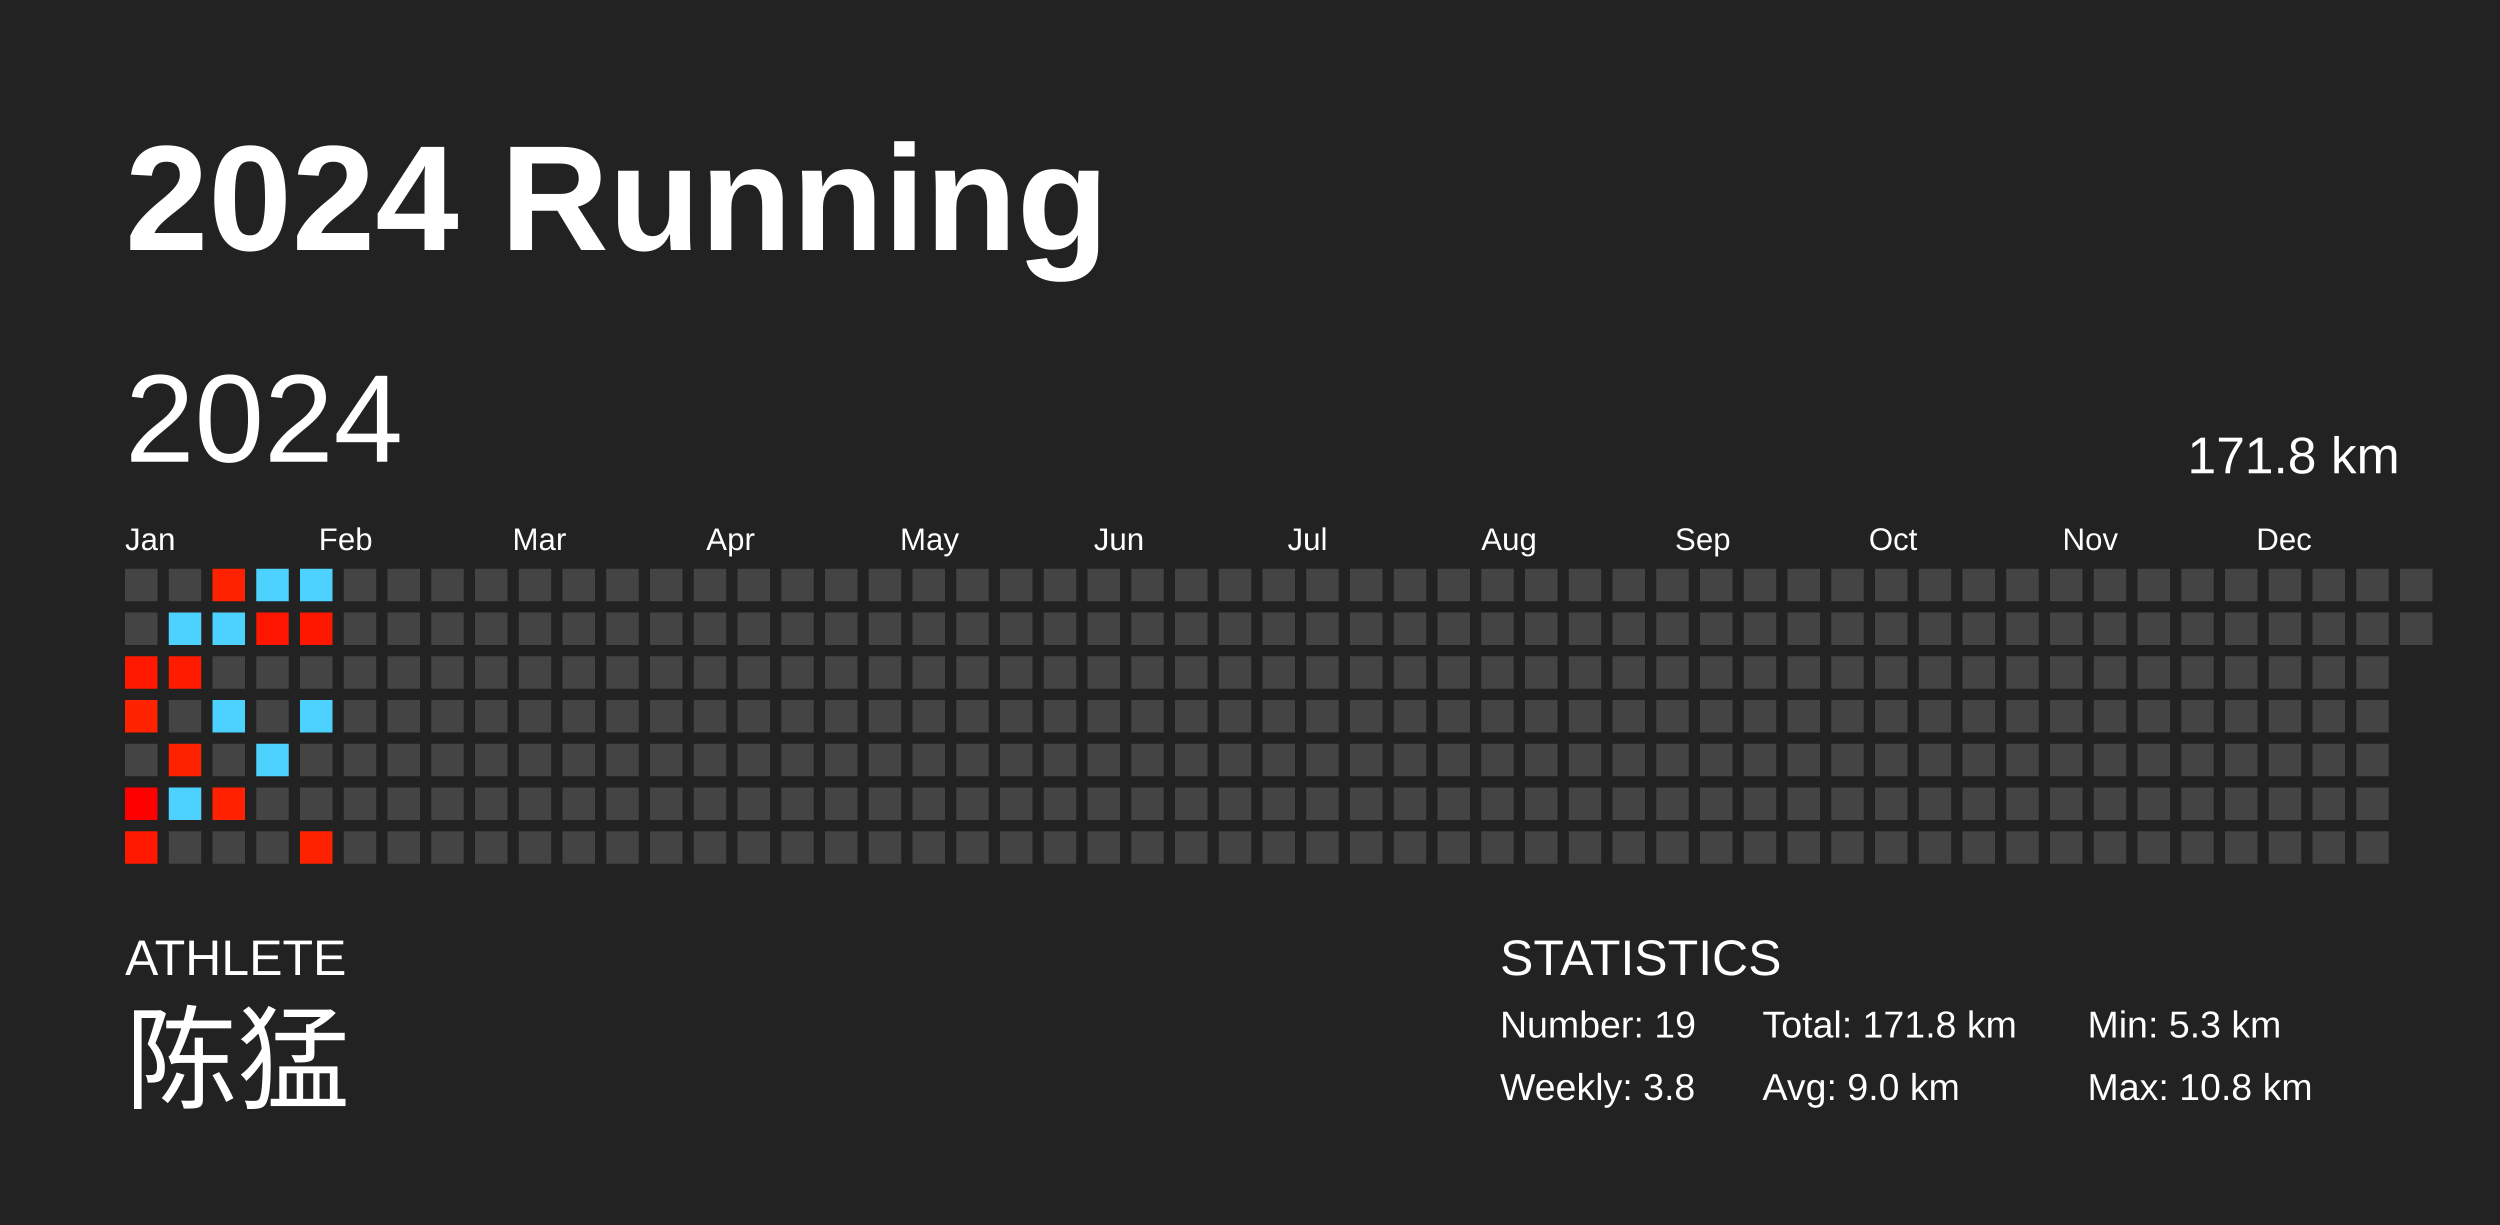
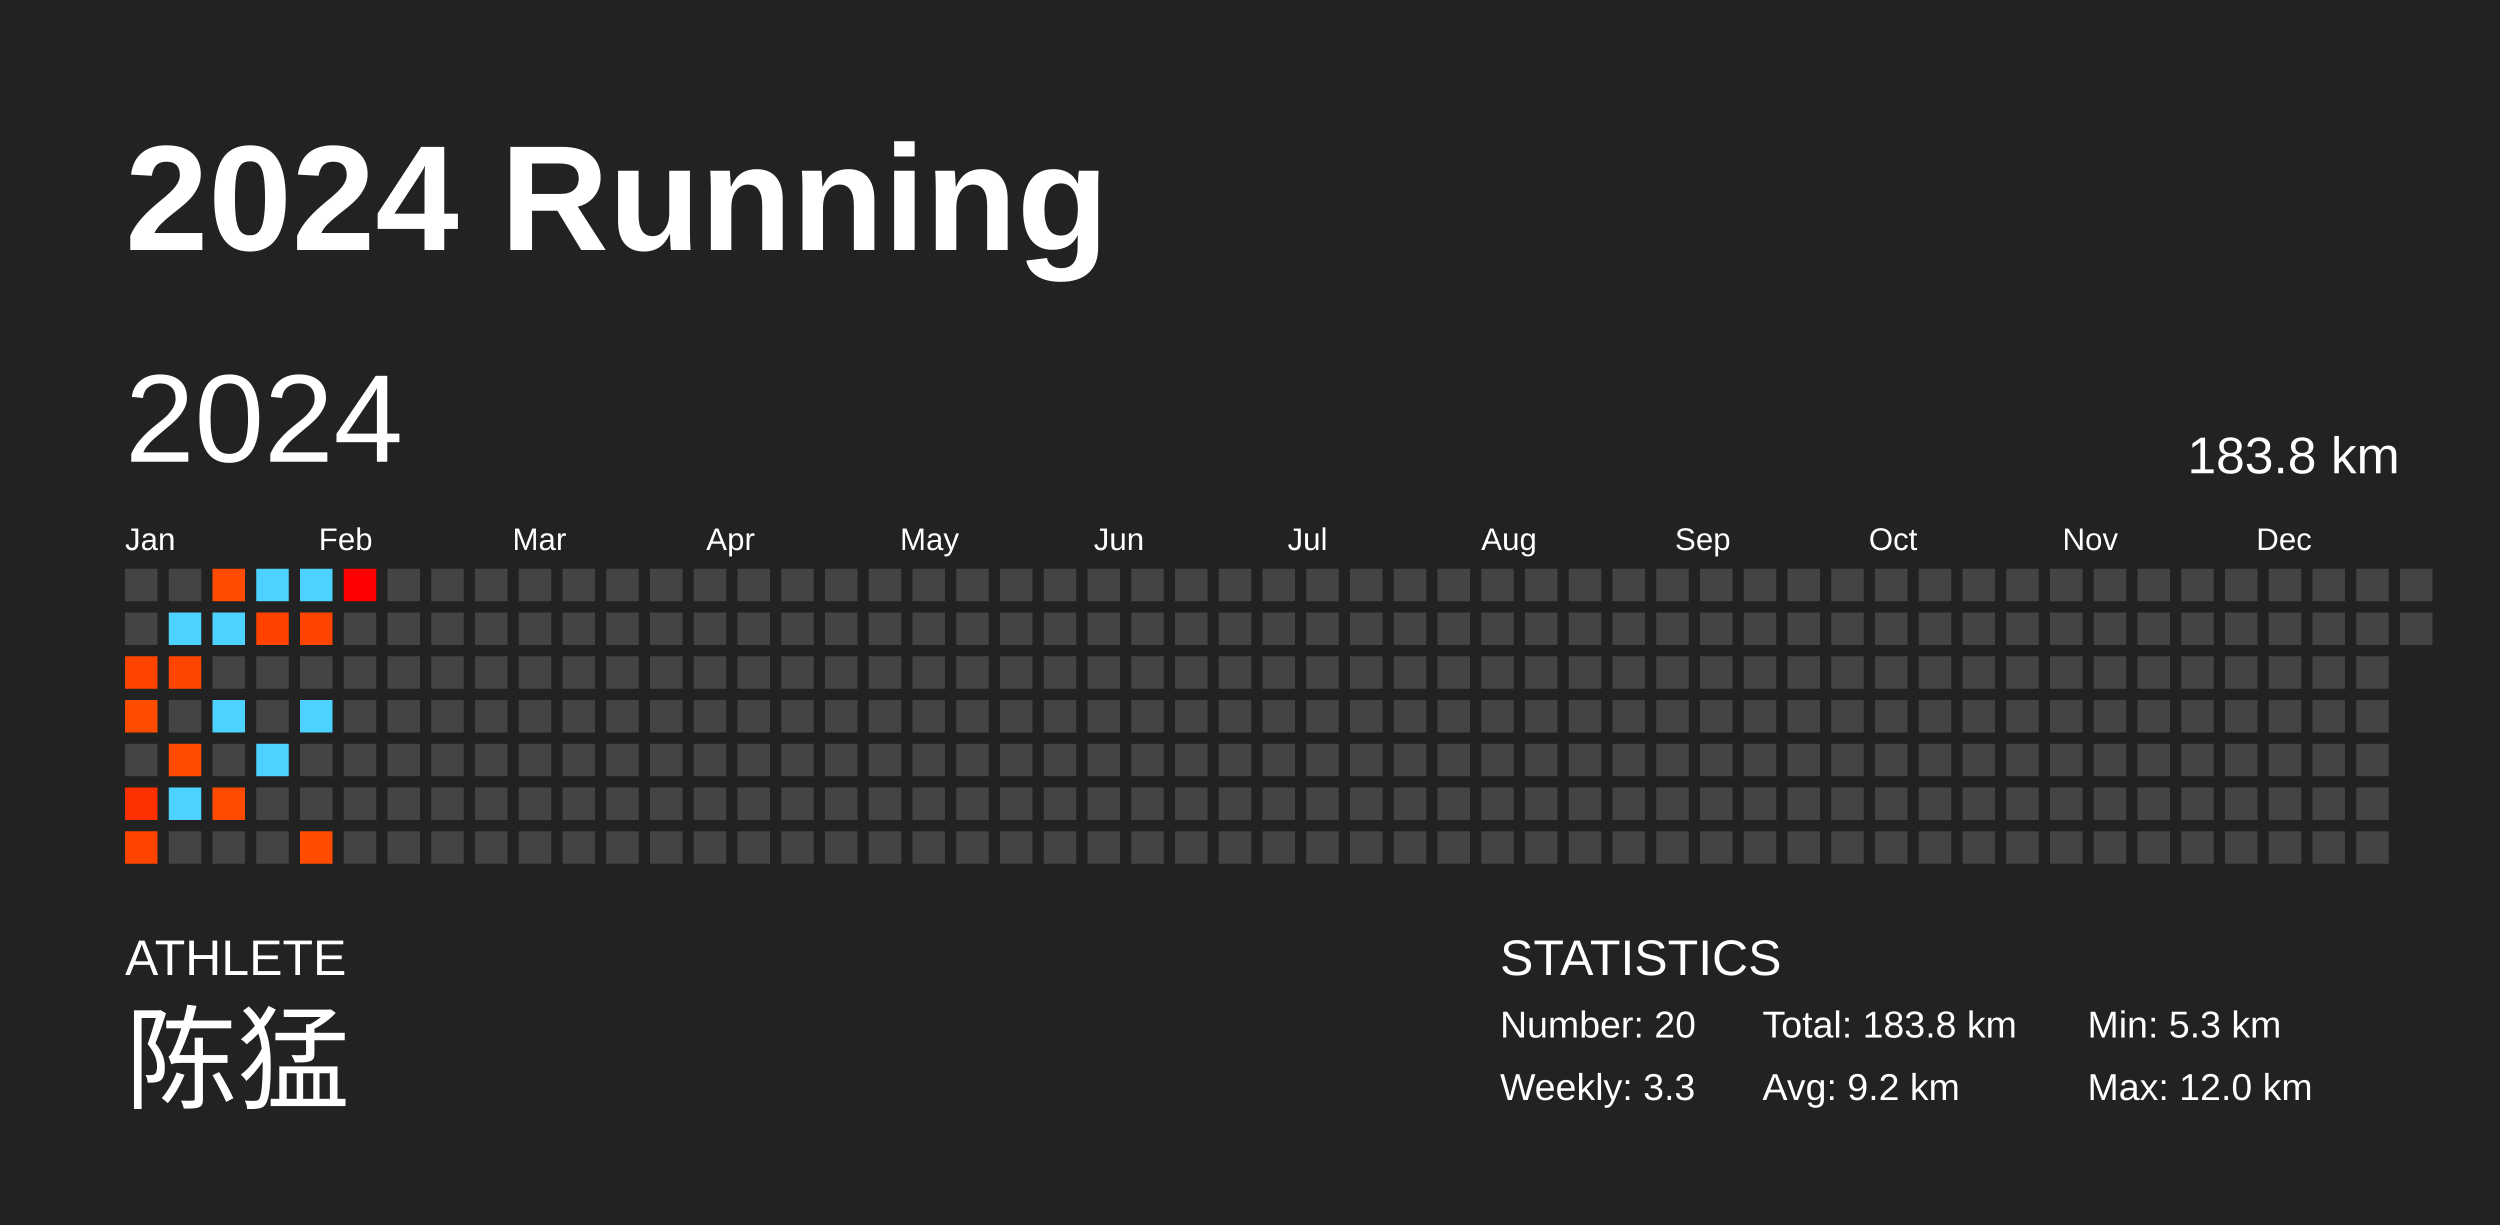
<svg xmlns="http://www.w3.org/2000/svg" baseProfile="full" height="98mm" version="1.1" viewBox="0,0,200,98" width="200mm">
  <defs />
  <rect fill="#222222" height="98" width="200" x="0" y="0" />
  <text fill="#FFFFFF" style="font-size:12px; font-family:Arial; font-weight:bold;" x="10" y="20">2024 Running</text>
  <text fill="#FFFFFF" style="font-size:4px; font-family:Arial" x="10" y="78">ATHLETE</text>
  <text fill="#FFFFFF" style="font-size:9px; font-family:Arial" x="10" y="88">陈猛</text>
  <text fill="#FFFFFF" style="font-size:4px; font-family:Arial" x="120" y="78">STATISTICS</text>
-   <text fill="#FFFFFF" style="font-size:3px; font-family:Arial" x="120" y="83">Number: 19</text>
-   <text fill="#FFFFFF" style="font-size:3px; font-family:Arial" x="120" y="88">Weekly: 3.8</text>
-   <text fill="#FFFFFF" style="font-size:3px; font-family:Arial" x="141" y="83">Total: 171.8 km</text>
-   <text fill="#FFFFFF" style="font-size:3px; font-family:Arial" x="141" y="88">Avg: 9.0 km</text>
+   <text fill="#FFFFFF" style="font-size:3px; font-family:Arial" x="120" y="83">Number: 20</text>
+   <text fill="#FFFFFF" style="font-size:3px; font-family:Arial" x="120" y="88">Weekly: 3.3</text>
+   <text fill="#FFFFFF" style="font-size:3px; font-family:Arial" x="141" y="83">Total: 183.8 km</text>
+   <text fill="#FFFFFF" style="font-size:3px; font-family:Arial" x="141" y="88">Avg: 9.2 km</text>
  <text fill="#FFFFFF" style="font-size:3px; font-family:Arial" x="167" y="83">Min: 5.3 km</text>
-   <text fill="#FFFFFF" style="font-size:3px; font-family:Arial" x="167" y="88">Max: 10.8 km</text>
+   <text fill="#FFFFFF" style="font-size:3px; font-family:Arial" x="167" y="88">Max: 12.0 km</text>
  <text dominant-baseline="hanging" fill="#FFFFFF" style="font-size:10.0px; font-family:Arial;" x="10" y="30">2024</text>
-   <text dominant-baseline="hanging" fill="#FFFFFF" style="font-size:4.125px; font-family:Arial;" x="175" y="35">171.8 km</text>
+   <text dominant-baseline="hanging" fill="#FFFFFF" style="font-size:4.125px; font-family:Arial;" x="175" y="35">183.8 km</text>
  <text fill="#FFFFFF" style="font-size:2.5px; font-family:Arial" x="10.0" y="44">Jan</text>
  <text fill="#FFFFFF" style="font-size:2.5px; font-family:Arial" x="25.5" y="44">Feb</text>
  <text fill="#FFFFFF" style="font-size:2.5px; font-family:Arial" x="41.0" y="44">Mar</text>
  <text fill="#FFFFFF" style="font-size:2.5px; font-family:Arial" x="56.5" y="44">Apr</text>
  <text fill="#FFFFFF" style="font-size:2.5px; font-family:Arial" x="72.0" y="44">May</text>
  <text fill="#FFFFFF" style="font-size:2.5px; font-family:Arial" x="87.5" y="44">Jun</text>
  <text fill="#FFFFFF" style="font-size:2.5px; font-family:Arial" x="103.0" y="44">Jul</text>
  <text fill="#FFFFFF" style="font-size:2.5px; font-family:Arial" x="118.5" y="44">Aug</text>
  <text fill="#FFFFFF" style="font-size:2.5px; font-family:Arial" x="134.0" y="44">Sep</text>
  <text fill="#FFFFFF" style="font-size:2.5px; font-family:Arial" x="149.5" y="44">Oct</text>
  <text fill="#FFFFFF" style="font-size:2.5px; font-family:Arial" x="165.0" y="44">Nov</text>
  <text fill="#FFFFFF" style="font-size:2.5px; font-family:Arial" x="180.5" y="44">Dec</text>
  <rect fill="#444444" height="2.6" width="2.6" x="10.0" y="45.5" />
  <rect fill="#444444" height="2.6" width="2.6" x="10.0" y="49.0" />
-   <rect fill="#ff1900" height="2.6" width="2.6" x="10.0" y="52.5" />
-   <rect fill="#ff2300" height="2.6" width="2.6" x="10.0" y="56.0" />
+   <rect fill="#ff4400" height="2.6" width="2.6" x="10.0" y="52.5" />
+   <rect fill="#ff4d00" height="2.6" width="2.6" x="10.0" y="56.0" />
  <rect fill="#444444" height="2.6" width="2.6" x="10.0" y="59.5" />
-   <rect fill="#ff0000" height="2.6" width="2.6" x="10.0" y="63.0" />
-   <rect fill="#ff1900" height="2.6" width="2.6" x="10.0" y="66.5" />
+   <rect fill="#ff3000" height="2.6" width="2.6" x="10.0" y="63.0" />
+   <rect fill="#ff4400" height="2.6" width="2.6" x="10.0" y="66.5" />
  <rect fill="#444444" height="2.6" width="2.6" x="13.5" y="45.5" />
  <rect fill="#4dd2ff" height="2.6" width="2.6" x="13.5" y="49.0" />
-   <rect fill="#ff1b00" height="2.6" width="2.6" x="13.5" y="52.5" />
+   <rect fill="#ff4600" height="2.6" width="2.6" x="13.5" y="52.5" />
  <rect fill="#444444" height="2.6" width="2.6" x="13.5" y="56.0" />
-   <rect fill="#ff2200" height="2.6" width="2.6" x="13.5" y="59.5" />
+   <rect fill="#ff4c00" height="2.6" width="2.6" x="13.5" y="59.5" />
  <rect fill="#4dd2ff" height="2.6" width="2.6" x="13.5" y="63.0" />
  <rect fill="#444444" height="2.6" width="2.6" x="13.5" y="66.5" />
-   <rect fill="#ff2200" height="2.6" width="2.6" x="17.0" y="45.5" />
+   <rect fill="#ff4c00" height="2.6" width="2.6" x="17.0" y="45.5" />
  <rect fill="#4dd2ff" height="2.6" width="2.6" x="17.0" y="49.0" />
  <rect fill="#444444" height="2.6" width="2.6" x="17.0" y="52.5" />
  <rect fill="#4dd2ff" height="2.6" width="2.6" x="17.0" y="56.0" />
  <rect fill="#444444" height="2.6" width="2.6" x="17.0" y="59.5" />
-   <rect fill="#ff2100" height="2.6" width="2.6" x="17.0" y="63.0" />
+   <rect fill="#ff4b00" height="2.6" width="2.6" x="17.0" y="63.0" />
  <rect fill="#444444" height="2.6" width="2.6" x="17.0" y="66.5" />
  <rect fill="#4dd2ff" height="2.6" width="2.6" x="20.5" y="45.5" />
-   <rect fill="#ff1600" height="2.6" width="2.6" x="20.5" y="49.0" />
+   <rect fill="#ff4200" height="2.6" width="2.6" x="20.5" y="49.0" />
  <rect fill="#444444" height="2.6" width="2.6" x="20.5" y="52.5" />
  <rect fill="#444444" height="2.6" width="2.6" x="20.5" y="56.0" />
  <rect fill="#4dd2ff" height="2.6" width="2.6" x="20.5" y="59.5" />
  <rect fill="#444444" height="2.6" width="2.6" x="20.5" y="63.0" />
  <rect fill="#444444" height="2.6" width="2.6" x="20.5" y="66.5" />
  <rect fill="#4dd2ff" height="2.6" width="2.6" x="24.0" y="45.5" />
-   <rect fill="#ff1700" height="2.6" width="2.6" x="24.0" y="49.0" />
+   <rect fill="#ff4300" height="2.6" width="2.6" x="24.0" y="49.0" />
  <rect fill="#444444" height="2.6" width="2.6" x="24.0" y="52.5" />
  <rect fill="#4dd2ff" height="2.6" width="2.6" x="24.0" y="56.0" />
  <rect fill="#444444" height="2.6" width="2.6" x="24.0" y="59.5" />
  <rect fill="#444444" height="2.6" width="2.6" x="24.0" y="63.0" />
-   <rect fill="#ff2200" height="2.6" width="2.6" x="24.0" y="66.5" />
-   <rect fill="#444444" height="2.6" width="2.6" x="27.5" y="45.5" />
+   <rect fill="#ff4c00" height="2.6" width="2.6" x="24.0" y="66.5" />
+   <rect fill="#ff0000" height="2.6" width="2.6" x="27.5" y="45.5" />
  <rect fill="#444444" height="2.6" width="2.6" x="27.5" y="49.0" />
  <rect fill="#444444" height="2.6" width="2.6" x="27.5" y="52.5" />
  <rect fill="#444444" height="2.6" width="2.6" x="27.5" y="56.0" />
  <rect fill="#444444" height="2.6" width="2.6" x="27.5" y="59.5" />
  <rect fill="#444444" height="2.6" width="2.6" x="27.5" y="63.0" />
  <rect fill="#444444" height="2.6" width="2.6" x="27.5" y="66.5" />
  <rect fill="#444444" height="2.6" width="2.6" x="31.0" y="45.5" />
  <rect fill="#444444" height="2.6" width="2.6" x="31.0" y="49.0" />
  <rect fill="#444444" height="2.6" width="2.6" x="31.0" y="52.5" />
  <rect fill="#444444" height="2.6" width="2.6" x="31.0" y="56.0" />
  <rect fill="#444444" height="2.6" width="2.6" x="31.0" y="59.5" />
  <rect fill="#444444" height="2.6" width="2.6" x="31.0" y="63.0" />
  <rect fill="#444444" height="2.6" width="2.6" x="31.0" y="66.5" />
  <rect fill="#444444" height="2.6" width="2.6" x="34.5" y="45.5" />
  <rect fill="#444444" height="2.6" width="2.6" x="34.5" y="49.0" />
  <rect fill="#444444" height="2.6" width="2.6" x="34.5" y="52.5" />
  <rect fill="#444444" height="2.6" width="2.6" x="34.5" y="56.0" />
  <rect fill="#444444" height="2.6" width="2.6" x="34.5" y="59.5" />
  <rect fill="#444444" height="2.6" width="2.6" x="34.5" y="63.0" />
  <rect fill="#444444" height="2.6" width="2.6" x="34.5" y="66.5" />
  <rect fill="#444444" height="2.6" width="2.6" x="38.0" y="45.5" />
  <rect fill="#444444" height="2.6" width="2.6" x="38.0" y="49.0" />
  <rect fill="#444444" height="2.6" width="2.6" x="38.0" y="52.5" />
  <rect fill="#444444" height="2.6" width="2.6" x="38.0" y="56.0" />
  <rect fill="#444444" height="2.6" width="2.6" x="38.0" y="59.5" />
  <rect fill="#444444" height="2.6" width="2.6" x="38.0" y="63.0" />
  <rect fill="#444444" height="2.6" width="2.6" x="38.0" y="66.5" />
  <rect fill="#444444" height="2.6" width="2.6" x="41.5" y="45.5" />
  <rect fill="#444444" height="2.6" width="2.6" x="41.5" y="49.0" />
  <rect fill="#444444" height="2.6" width="2.6" x="41.5" y="52.5" />
  <rect fill="#444444" height="2.6" width="2.6" x="41.5" y="56.0" />
  <rect fill="#444444" height="2.6" width="2.6" x="41.5" y="59.5" />
  <rect fill="#444444" height="2.6" width="2.6" x="41.5" y="63.0" />
  <rect fill="#444444" height="2.6" width="2.6" x="41.5" y="66.5" />
  <rect fill="#444444" height="2.6" width="2.6" x="45.0" y="45.5" />
  <rect fill="#444444" height="2.6" width="2.6" x="45.0" y="49.0" />
  <rect fill="#444444" height="2.6" width="2.6" x="45.0" y="52.5" />
  <rect fill="#444444" height="2.6" width="2.6" x="45.0" y="56.0" />
  <rect fill="#444444" height="2.6" width="2.6" x="45.0" y="59.5" />
  <rect fill="#444444" height="2.6" width="2.6" x="45.0" y="63.0" />
  <rect fill="#444444" height="2.6" width="2.6" x="45.0" y="66.5" />
  <rect fill="#444444" height="2.6" width="2.6" x="48.5" y="45.5" />
  <rect fill="#444444" height="2.6" width="2.6" x="48.5" y="49.0" />
  <rect fill="#444444" height="2.6" width="2.6" x="48.5" y="52.5" />
  <rect fill="#444444" height="2.6" width="2.6" x="48.5" y="56.0" />
  <rect fill="#444444" height="2.6" width="2.6" x="48.5" y="59.5" />
  <rect fill="#444444" height="2.6" width="2.6" x="48.5" y="63.0" />
  <rect fill="#444444" height="2.6" width="2.6" x="48.5" y="66.5" />
  <rect fill="#444444" height="2.6" width="2.6" x="52.0" y="45.5" />
  <rect fill="#444444" height="2.6" width="2.6" x="52.0" y="49.0" />
  <rect fill="#444444" height="2.6" width="2.6" x="52.0" y="52.5" />
  <rect fill="#444444" height="2.6" width="2.6" x="52.0" y="56.0" />
  <rect fill="#444444" height="2.6" width="2.6" x="52.0" y="59.5" />
  <rect fill="#444444" height="2.6" width="2.6" x="52.0" y="63.0" />
  <rect fill="#444444" height="2.6" width="2.6" x="52.0" y="66.5" />
  <rect fill="#444444" height="2.6" width="2.6" x="55.5" y="45.5" />
  <rect fill="#444444" height="2.6" width="2.6" x="55.5" y="49.0" />
  <rect fill="#444444" height="2.6" width="2.6" x="55.5" y="52.5" />
  <rect fill="#444444" height="2.6" width="2.6" x="55.5" y="56.0" />
  <rect fill="#444444" height="2.6" width="2.6" x="55.5" y="59.5" />
  <rect fill="#444444" height="2.6" width="2.6" x="55.5" y="63.0" />
  <rect fill="#444444" height="2.6" width="2.6" x="55.5" y="66.5" />
  <rect fill="#444444" height="2.6" width="2.6" x="59.0" y="45.5" />
  <rect fill="#444444" height="2.6" width="2.6" x="59.0" y="49.0" />
  <rect fill="#444444" height="2.6" width="2.6" x="59.0" y="52.5" />
  <rect fill="#444444" height="2.6" width="2.6" x="59.0" y="56.0" />
  <rect fill="#444444" height="2.6" width="2.6" x="59.0" y="59.5" />
  <rect fill="#444444" height="2.6" width="2.6" x="59.0" y="63.0" />
  <rect fill="#444444" height="2.6" width="2.6" x="59.0" y="66.5" />
  <rect fill="#444444" height="2.6" width="2.6" x="62.5" y="45.5" />
  <rect fill="#444444" height="2.6" width="2.6" x="62.5" y="49.0" />
  <rect fill="#444444" height="2.6" width="2.6" x="62.5" y="52.5" />
  <rect fill="#444444" height="2.6" width="2.6" x="62.5" y="56.0" />
  <rect fill="#444444" height="2.6" width="2.6" x="62.5" y="59.5" />
  <rect fill="#444444" height="2.6" width="2.6" x="62.5" y="63.0" />
  <rect fill="#444444" height="2.6" width="2.6" x="62.5" y="66.5" />
  <rect fill="#444444" height="2.6" width="2.6" x="66.0" y="45.5" />
  <rect fill="#444444" height="2.6" width="2.6" x="66.0" y="49.0" />
  <rect fill="#444444" height="2.6" width="2.6" x="66.0" y="52.5" />
  <rect fill="#444444" height="2.6" width="2.6" x="66.0" y="56.0" />
  <rect fill="#444444" height="2.6" width="2.6" x="66.0" y="59.5" />
  <rect fill="#444444" height="2.6" width="2.6" x="66.0" y="63.0" />
  <rect fill="#444444" height="2.6" width="2.6" x="66.0" y="66.5" />
  <rect fill="#444444" height="2.6" width="2.6" x="69.5" y="45.5" />
  <rect fill="#444444" height="2.6" width="2.6" x="69.5" y="49.0" />
  <rect fill="#444444" height="2.6" width="2.6" x="69.5" y="52.5" />
  <rect fill="#444444" height="2.6" width="2.6" x="69.5" y="56.0" />
  <rect fill="#444444" height="2.6" width="2.6" x="69.5" y="59.5" />
  <rect fill="#444444" height="2.6" width="2.6" x="69.5" y="63.0" />
  <rect fill="#444444" height="2.6" width="2.6" x="69.5" y="66.5" />
  <rect fill="#444444" height="2.6" width="2.6" x="73.0" y="45.5" />
  <rect fill="#444444" height="2.6" width="2.6" x="73.0" y="49.0" />
  <rect fill="#444444" height="2.6" width="2.6" x="73.0" y="52.5" />
  <rect fill="#444444" height="2.6" width="2.6" x="73.0" y="56.0" />
  <rect fill="#444444" height="2.6" width="2.6" x="73.0" y="59.5" />
  <rect fill="#444444" height="2.6" width="2.6" x="73.0" y="63.0" />
  <rect fill="#444444" height="2.6" width="2.6" x="73.0" y="66.5" />
  <rect fill="#444444" height="2.6" width="2.6" x="76.5" y="45.5" />
  <rect fill="#444444" height="2.6" width="2.6" x="76.5" y="49.0" />
  <rect fill="#444444" height="2.6" width="2.6" x="76.5" y="52.5" />
  <rect fill="#444444" height="2.6" width="2.6" x="76.5" y="56.0" />
  <rect fill="#444444" height="2.6" width="2.6" x="76.5" y="59.5" />
  <rect fill="#444444" height="2.6" width="2.6" x="76.5" y="63.0" />
  <rect fill="#444444" height="2.6" width="2.6" x="76.5" y="66.5" />
  <rect fill="#444444" height="2.6" width="2.6" x="80.0" y="45.5" />
  <rect fill="#444444" height="2.6" width="2.6" x="80.0" y="49.0" />
  <rect fill="#444444" height="2.6" width="2.6" x="80.0" y="52.5" />
  <rect fill="#444444" height="2.6" width="2.6" x="80.0" y="56.0" />
  <rect fill="#444444" height="2.6" width="2.6" x="80.0" y="59.5" />
  <rect fill="#444444" height="2.6" width="2.6" x="80.0" y="63.0" />
  <rect fill="#444444" height="2.6" width="2.6" x="80.0" y="66.5" />
  <rect fill="#444444" height="2.6" width="2.6" x="83.5" y="45.5" />
  <rect fill="#444444" height="2.6" width="2.6" x="83.5" y="49.0" />
  <rect fill="#444444" height="2.6" width="2.6" x="83.5" y="52.5" />
  <rect fill="#444444" height="2.6" width="2.6" x="83.5" y="56.0" />
  <rect fill="#444444" height="2.6" width="2.6" x="83.5" y="59.5" />
  <rect fill="#444444" height="2.6" width="2.6" x="83.5" y="63.0" />
  <rect fill="#444444" height="2.6" width="2.6" x="83.5" y="66.5" />
  <rect fill="#444444" height="2.6" width="2.6" x="87.0" y="45.5" />
  <rect fill="#444444" height="2.6" width="2.6" x="87.0" y="49.0" />
  <rect fill="#444444" height="2.6" width="2.6" x="87.0" y="52.5" />
  <rect fill="#444444" height="2.6" width="2.6" x="87.0" y="56.0" />
  <rect fill="#444444" height="2.6" width="2.6" x="87.0" y="59.5" />
  <rect fill="#444444" height="2.6" width="2.6" x="87.0" y="63.0" />
  <rect fill="#444444" height="2.6" width="2.6" x="87.0" y="66.5" />
  <rect fill="#444444" height="2.6" width="2.6" x="90.5" y="45.5" />
  <rect fill="#444444" height="2.6" width="2.6" x="90.5" y="49.0" />
  <rect fill="#444444" height="2.6" width="2.6" x="90.5" y="52.5" />
  <rect fill="#444444" height="2.6" width="2.6" x="90.5" y="56.0" />
  <rect fill="#444444" height="2.6" width="2.6" x="90.5" y="59.5" />
  <rect fill="#444444" height="2.6" width="2.6" x="90.5" y="63.0" />
  <rect fill="#444444" height="2.6" width="2.6" x="90.5" y="66.5" />
  <rect fill="#444444" height="2.6" width="2.6" x="94.0" y="45.5" />
  <rect fill="#444444" height="2.6" width="2.6" x="94.0" y="49.0" />
  <rect fill="#444444" height="2.6" width="2.6" x="94.0" y="52.5" />
  <rect fill="#444444" height="2.6" width="2.6" x="94.0" y="56.0" />
  <rect fill="#444444" height="2.6" width="2.6" x="94.0" y="59.5" />
  <rect fill="#444444" height="2.6" width="2.6" x="94.0" y="63.0" />
  <rect fill="#444444" height="2.6" width="2.6" x="94.0" y="66.5" />
  <rect fill="#444444" height="2.6" width="2.6" x="97.5" y="45.5" />
  <rect fill="#444444" height="2.6" width="2.6" x="97.5" y="49.0" />
  <rect fill="#444444" height="2.6" width="2.6" x="97.5" y="52.5" />
  <rect fill="#444444" height="2.6" width="2.6" x="97.5" y="56.0" />
  <rect fill="#444444" height="2.6" width="2.6" x="97.5" y="59.5" />
  <rect fill="#444444" height="2.6" width="2.6" x="97.5" y="63.0" />
  <rect fill="#444444" height="2.6" width="2.6" x="97.5" y="66.5" />
  <rect fill="#444444" height="2.6" width="2.6" x="101.0" y="45.5" />
  <rect fill="#444444" height="2.6" width="2.6" x="101.0" y="49.0" />
  <rect fill="#444444" height="2.6" width="2.6" x="101.0" y="52.5" />
  <rect fill="#444444" height="2.6" width="2.6" x="101.0" y="56.0" />
  <rect fill="#444444" height="2.6" width="2.6" x="101.0" y="59.5" />
  <rect fill="#444444" height="2.6" width="2.6" x="101.0" y="63.0" />
  <rect fill="#444444" height="2.6" width="2.6" x="101.0" y="66.5" />
  <rect fill="#444444" height="2.6" width="2.6" x="104.5" y="45.5" />
  <rect fill="#444444" height="2.6" width="2.6" x="104.5" y="49.0" />
  <rect fill="#444444" height="2.6" width="2.6" x="104.5" y="52.5" />
  <rect fill="#444444" height="2.6" width="2.6" x="104.5" y="56.0" />
  <rect fill="#444444" height="2.6" width="2.6" x="104.5" y="59.5" />
  <rect fill="#444444" height="2.6" width="2.6" x="104.5" y="63.0" />
  <rect fill="#444444" height="2.6" width="2.6" x="104.5" y="66.5" />
  <rect fill="#444444" height="2.6" width="2.6" x="108.0" y="45.5" />
  <rect fill="#444444" height="2.6" width="2.6" x="108.0" y="49.0" />
  <rect fill="#444444" height="2.6" width="2.6" x="108.0" y="52.5" />
  <rect fill="#444444" height="2.6" width="2.6" x="108.0" y="56.0" />
  <rect fill="#444444" height="2.6" width="2.6" x="108.0" y="59.5" />
  <rect fill="#444444" height="2.6" width="2.6" x="108.0" y="63.0" />
  <rect fill="#444444" height="2.6" width="2.6" x="108.0" y="66.5" />
  <rect fill="#444444" height="2.6" width="2.6" x="111.5" y="45.5" />
  <rect fill="#444444" height="2.6" width="2.6" x="111.5" y="49.0" />
  <rect fill="#444444" height="2.6" width="2.6" x="111.5" y="52.5" />
  <rect fill="#444444" height="2.6" width="2.6" x="111.5" y="56.0" />
  <rect fill="#444444" height="2.6" width="2.6" x="111.5" y="59.5" />
  <rect fill="#444444" height="2.6" width="2.6" x="111.5" y="63.0" />
  <rect fill="#444444" height="2.6" width="2.6" x="111.5" y="66.5" />
  <rect fill="#444444" height="2.6" width="2.6" x="115.0" y="45.5" />
  <rect fill="#444444" height="2.6" width="2.6" x="115.0" y="49.0" />
  <rect fill="#444444" height="2.6" width="2.6" x="115.0" y="52.5" />
  <rect fill="#444444" height="2.6" width="2.6" x="115.0" y="56.0" />
  <rect fill="#444444" height="2.6" width="2.6" x="115.0" y="59.5" />
  <rect fill="#444444" height="2.6" width="2.6" x="115.0" y="63.0" />
  <rect fill="#444444" height="2.6" width="2.6" x="115.0" y="66.5" />
  <rect fill="#444444" height="2.6" width="2.6" x="118.5" y="45.5" />
  <rect fill="#444444" height="2.6" width="2.6" x="118.5" y="49.0" />
  <rect fill="#444444" height="2.6" width="2.6" x="118.5" y="52.5" />
  <rect fill="#444444" height="2.6" width="2.6" x="118.5" y="56.0" />
  <rect fill="#444444" height="2.6" width="2.6" x="118.5" y="59.5" />
  <rect fill="#444444" height="2.6" width="2.6" x="118.5" y="63.0" />
  <rect fill="#444444" height="2.6" width="2.6" x="118.5" y="66.5" />
  <rect fill="#444444" height="2.6" width="2.6" x="122.0" y="45.5" />
  <rect fill="#444444" height="2.6" width="2.6" x="122.0" y="49.0" />
  <rect fill="#444444" height="2.6" width="2.6" x="122.0" y="52.5" />
  <rect fill="#444444" height="2.6" width="2.6" x="122.0" y="56.0" />
  <rect fill="#444444" height="2.6" width="2.6" x="122.0" y="59.5" />
  <rect fill="#444444" height="2.6" width="2.6" x="122.0" y="63.0" />
  <rect fill="#444444" height="2.6" width="2.6" x="122.0" y="66.5" />
  <rect fill="#444444" height="2.6" width="2.6" x="125.5" y="45.5" />
  <rect fill="#444444" height="2.6" width="2.6" x="125.5" y="49.0" />
  <rect fill="#444444" height="2.6" width="2.6" x="125.5" y="52.5" />
  <rect fill="#444444" height="2.6" width="2.6" x="125.5" y="56.0" />
  <rect fill="#444444" height="2.6" width="2.6" x="125.5" y="59.5" />
  <rect fill="#444444" height="2.6" width="2.6" x="125.5" y="63.0" />
  <rect fill="#444444" height="2.6" width="2.6" x="125.5" y="66.5" />
  <rect fill="#444444" height="2.6" width="2.6" x="129.0" y="45.5" />
  <rect fill="#444444" height="2.6" width="2.6" x="129.0" y="49.0" />
  <rect fill="#444444" height="2.6" width="2.6" x="129.0" y="52.5" />
  <rect fill="#444444" height="2.6" width="2.6" x="129.0" y="56.0" />
  <rect fill="#444444" height="2.6" width="2.6" x="129.0" y="59.5" />
  <rect fill="#444444" height="2.6" width="2.6" x="129.0" y="63.0" />
  <rect fill="#444444" height="2.6" width="2.6" x="129.0" y="66.5" />
  <rect fill="#444444" height="2.6" width="2.6" x="132.5" y="45.5" />
  <rect fill="#444444" height="2.6" width="2.6" x="132.5" y="49.0" />
  <rect fill="#444444" height="2.6" width="2.6" x="132.5" y="52.5" />
  <rect fill="#444444" height="2.6" width="2.6" x="132.5" y="56.0" />
  <rect fill="#444444" height="2.6" width="2.6" x="132.5" y="59.5" />
  <rect fill="#444444" height="2.6" width="2.6" x="132.5" y="63.0" />
  <rect fill="#444444" height="2.6" width="2.6" x="132.5" y="66.5" />
  <rect fill="#444444" height="2.6" width="2.6" x="136.0" y="45.5" />
  <rect fill="#444444" height="2.6" width="2.6" x="136.0" y="49.0" />
  <rect fill="#444444" height="2.6" width="2.6" x="136.0" y="52.5" />
  <rect fill="#444444" height="2.6" width="2.6" x="136.0" y="56.0" />
  <rect fill="#444444" height="2.6" width="2.6" x="136.0" y="59.5" />
  <rect fill="#444444" height="2.6" width="2.6" x="136.0" y="63.0" />
  <rect fill="#444444" height="2.6" width="2.6" x="136.0" y="66.5" />
  <rect fill="#444444" height="2.6" width="2.6" x="139.5" y="45.5" />
  <rect fill="#444444" height="2.6" width="2.6" x="139.5" y="49.0" />
  <rect fill="#444444" height="2.6" width="2.6" x="139.5" y="52.5" />
  <rect fill="#444444" height="2.6" width="2.6" x="139.5" y="56.0" />
  <rect fill="#444444" height="2.6" width="2.6" x="139.5" y="59.5" />
  <rect fill="#444444" height="2.6" width="2.6" x="139.5" y="63.0" />
  <rect fill="#444444" height="2.6" width="2.6" x="139.5" y="66.5" />
  <rect fill="#444444" height="2.6" width="2.6" x="143.0" y="45.5" />
  <rect fill="#444444" height="2.6" width="2.6" x="143.0" y="49.0" />
  <rect fill="#444444" height="2.6" width="2.6" x="143.0" y="52.5" />
  <rect fill="#444444" height="2.6" width="2.6" x="143.0" y="56.0" />
  <rect fill="#444444" height="2.6" width="2.6" x="143.0" y="59.5" />
  <rect fill="#444444" height="2.6" width="2.6" x="143.0" y="63.0" />
  <rect fill="#444444" height="2.6" width="2.6" x="143.0" y="66.5" />
  <rect fill="#444444" height="2.6" width="2.6" x="146.5" y="45.5" />
  <rect fill="#444444" height="2.6" width="2.6" x="146.5" y="49.0" />
  <rect fill="#444444" height="2.6" width="2.6" x="146.5" y="52.5" />
  <rect fill="#444444" height="2.6" width="2.6" x="146.5" y="56.0" />
  <rect fill="#444444" height="2.6" width="2.6" x="146.5" y="59.5" />
  <rect fill="#444444" height="2.6" width="2.6" x="146.5" y="63.0" />
  <rect fill="#444444" height="2.6" width="2.6" x="146.5" y="66.5" />
  <rect fill="#444444" height="2.6" width="2.6" x="150.0" y="45.5" />
  <rect fill="#444444" height="2.6" width="2.6" x="150.0" y="49.0" />
  <rect fill="#444444" height="2.6" width="2.6" x="150.0" y="52.5" />
  <rect fill="#444444" height="2.6" width="2.6" x="150.0" y="56.0" />
  <rect fill="#444444" height="2.6" width="2.6" x="150.0" y="59.5" />
  <rect fill="#444444" height="2.6" width="2.6" x="150.0" y="63.0" />
  <rect fill="#444444" height="2.6" width="2.6" x="150.0" y="66.5" />
  <rect fill="#444444" height="2.6" width="2.6" x="153.5" y="45.5" />
  <rect fill="#444444" height="2.6" width="2.6" x="153.5" y="49.0" />
  <rect fill="#444444" height="2.6" width="2.6" x="153.5" y="52.5" />
  <rect fill="#444444" height="2.6" width="2.6" x="153.5" y="56.0" />
  <rect fill="#444444" height="2.6" width="2.6" x="153.5" y="59.5" />
  <rect fill="#444444" height="2.6" width="2.6" x="153.5" y="63.0" />
  <rect fill="#444444" height="2.6" width="2.6" x="153.5" y="66.5" />
  <rect fill="#444444" height="2.6" width="2.6" x="157.0" y="45.5" />
  <rect fill="#444444" height="2.6" width="2.6" x="157.0" y="49.0" />
  <rect fill="#444444" height="2.6" width="2.6" x="157.0" y="52.5" />
  <rect fill="#444444" height="2.6" width="2.6" x="157.0" y="56.0" />
  <rect fill="#444444" height="2.6" width="2.6" x="157.0" y="59.5" />
  <rect fill="#444444" height="2.6" width="2.6" x="157.0" y="63.0" />
  <rect fill="#444444" height="2.6" width="2.6" x="157.0" y="66.5" />
  <rect fill="#444444" height="2.6" width="2.6" x="160.5" y="45.5" />
  <rect fill="#444444" height="2.6" width="2.6" x="160.5" y="49.0" />
  <rect fill="#444444" height="2.6" width="2.6" x="160.5" y="52.5" />
  <rect fill="#444444" height="2.6" width="2.6" x="160.5" y="56.0" />
  <rect fill="#444444" height="2.6" width="2.6" x="160.5" y="59.5" />
  <rect fill="#444444" height="2.6" width="2.6" x="160.5" y="63.0" />
  <rect fill="#444444" height="2.6" width="2.6" x="160.5" y="66.5" />
  <rect fill="#444444" height="2.6" width="2.6" x="164.0" y="45.5" />
  <rect fill="#444444" height="2.6" width="2.6" x="164.0" y="49.0" />
  <rect fill="#444444" height="2.6" width="2.6" x="164.0" y="52.5" />
  <rect fill="#444444" height="2.6" width="2.6" x="164.0" y="56.0" />
  <rect fill="#444444" height="2.6" width="2.6" x="164.0" y="59.5" />
  <rect fill="#444444" height="2.6" width="2.6" x="164.0" y="63.0" />
  <rect fill="#444444" height="2.6" width="2.6" x="164.0" y="66.5" />
  <rect fill="#444444" height="2.6" width="2.6" x="167.5" y="45.5" />
  <rect fill="#444444" height="2.6" width="2.6" x="167.5" y="49.0" />
  <rect fill="#444444" height="2.6" width="2.6" x="167.5" y="52.5" />
  <rect fill="#444444" height="2.6" width="2.6" x="167.5" y="56.0" />
  <rect fill="#444444" height="2.6" width="2.6" x="167.5" y="59.5" />
  <rect fill="#444444" height="2.6" width="2.6" x="167.5" y="63.0" />
  <rect fill="#444444" height="2.6" width="2.6" x="167.5" y="66.5" />
  <rect fill="#444444" height="2.6" width="2.6" x="171.0" y="45.5" />
  <rect fill="#444444" height="2.6" width="2.6" x="171.0" y="49.0" />
  <rect fill="#444444" height="2.6" width="2.6" x="171.0" y="52.5" />
  <rect fill="#444444" height="2.6" width="2.6" x="171.0" y="56.0" />
  <rect fill="#444444" height="2.6" width="2.6" x="171.0" y="59.5" />
  <rect fill="#444444" height="2.6" width="2.6" x="171.0" y="63.0" />
  <rect fill="#444444" height="2.6" width="2.6" x="171.0" y="66.5" />
  <rect fill="#444444" height="2.6" width="2.6" x="174.5" y="45.5" />
  <rect fill="#444444" height="2.6" width="2.6" x="174.5" y="49.0" />
  <rect fill="#444444" height="2.6" width="2.6" x="174.5" y="52.5" />
  <rect fill="#444444" height="2.6" width="2.6" x="174.5" y="56.0" />
  <rect fill="#444444" height="2.6" width="2.6" x="174.5" y="59.5" />
  <rect fill="#444444" height="2.6" width="2.6" x="174.5" y="63.0" />
  <rect fill="#444444" height="2.6" width="2.6" x="174.5" y="66.5" />
  <rect fill="#444444" height="2.6" width="2.6" x="178.0" y="45.5" />
  <rect fill="#444444" height="2.6" width="2.6" x="178.0" y="49.0" />
  <rect fill="#444444" height="2.6" width="2.6" x="178.0" y="52.5" />
  <rect fill="#444444" height="2.6" width="2.6" x="178.0" y="56.0" />
  <rect fill="#444444" height="2.6" width="2.6" x="178.0" y="59.5" />
  <rect fill="#444444" height="2.6" width="2.6" x="178.0" y="63.0" />
  <rect fill="#444444" height="2.6" width="2.6" x="178.0" y="66.5" />
  <rect fill="#444444" height="2.6" width="2.6" x="181.5" y="45.5" />
  <rect fill="#444444" height="2.6" width="2.6" x="181.5" y="49.0" />
  <rect fill="#444444" height="2.6" width="2.6" x="181.5" y="52.5" />
  <rect fill="#444444" height="2.6" width="2.6" x="181.5" y="56.0" />
  <rect fill="#444444" height="2.6" width="2.6" x="181.5" y="59.5" />
  <rect fill="#444444" height="2.6" width="2.6" x="181.5" y="63.0" />
  <rect fill="#444444" height="2.6" width="2.6" x="181.5" y="66.5" />
  <rect fill="#444444" height="2.6" width="2.6" x="185.0" y="45.5" />
  <rect fill="#444444" height="2.6" width="2.6" x="185.0" y="49.0" />
  <rect fill="#444444" height="2.6" width="2.6" x="185.0" y="52.5" />
  <rect fill="#444444" height="2.6" width="2.6" x="185.0" y="56.0" />
  <rect fill="#444444" height="2.6" width="2.6" x="185.0" y="59.5" />
  <rect fill="#444444" height="2.6" width="2.6" x="185.0" y="63.0" />
  <rect fill="#444444" height="2.6" width="2.6" x="185.0" y="66.5" />
  <rect fill="#444444" height="2.6" width="2.6" x="188.5" y="45.5" />
  <rect fill="#444444" height="2.6" width="2.6" x="188.5" y="49.0" />
  <rect fill="#444444" height="2.6" width="2.6" x="188.5" y="52.5" />
  <rect fill="#444444" height="2.6" width="2.6" x="188.5" y="56.0" />
  <rect fill="#444444" height="2.6" width="2.6" x="188.5" y="59.5" />
  <rect fill="#444444" height="2.6" width="2.6" x="188.5" y="63.0" />
  <rect fill="#444444" height="2.6" width="2.6" x="188.5" y="66.5" />
  <rect fill="#444444" height="2.6" width="2.6" x="192.0" y="45.5" />
  <rect fill="#444444" height="2.6" width="2.6" x="192.0" y="49.0" />
</svg>
